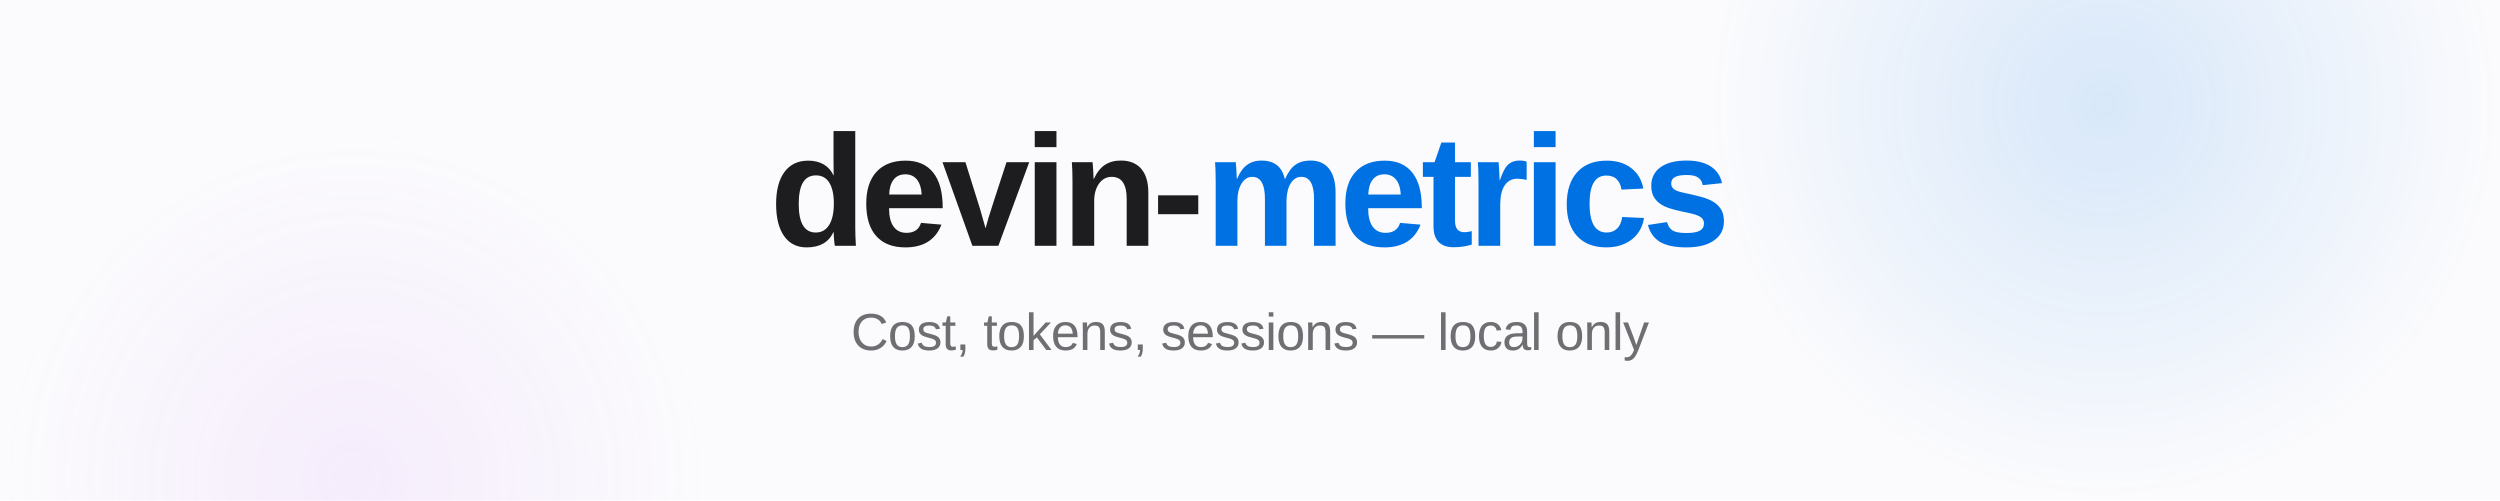
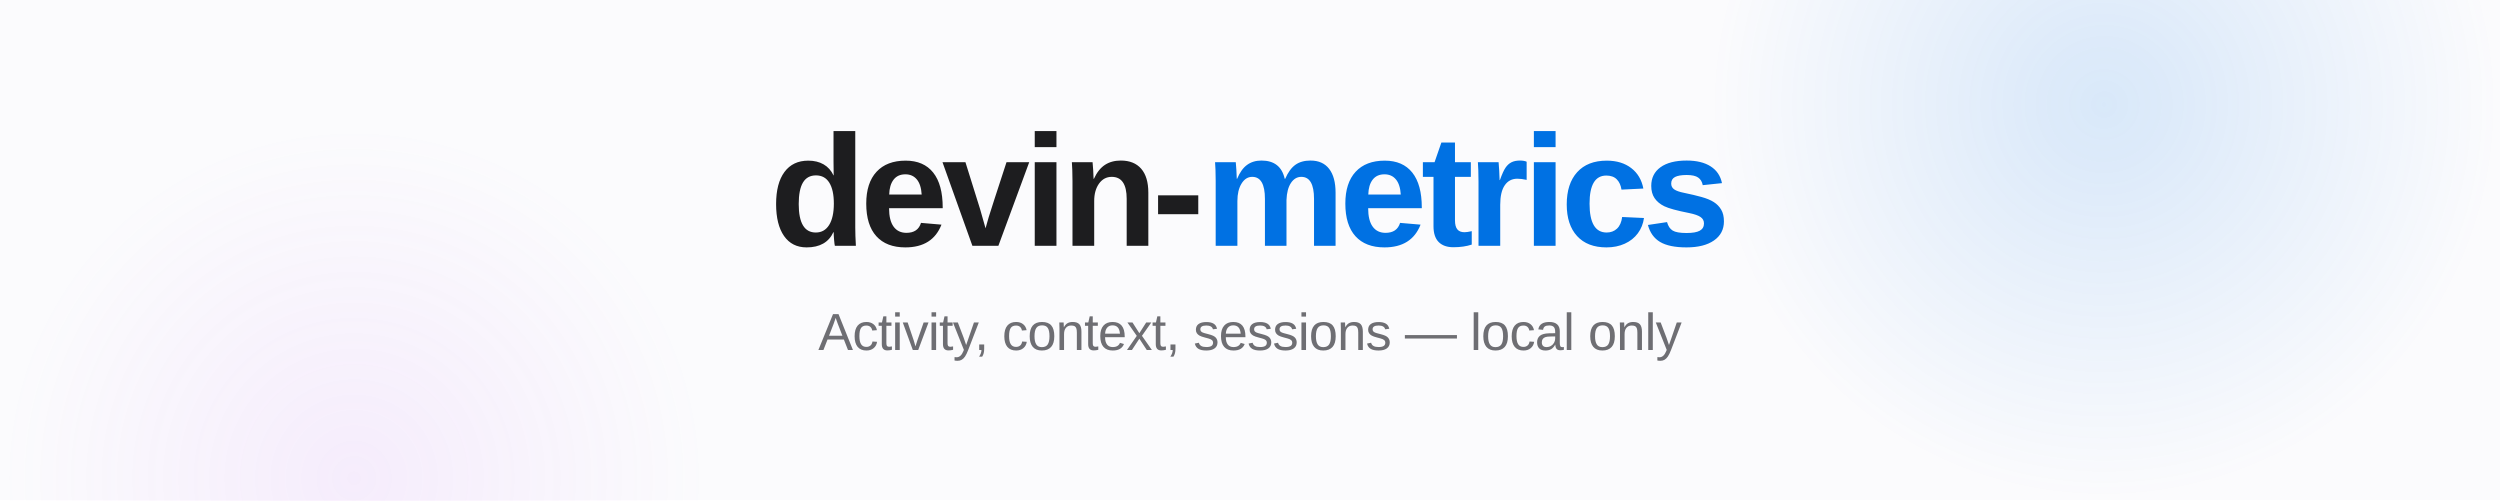
<svg xmlns="http://www.w3.org/2000/svg" width="1200" height="240" viewBox="0 0 1200 240">
  <defs>
    <radialGradient id="orb1" cx="50%" cy="50%" r="50%">
      <stop offset="0%" class="o1a" />
      <stop offset="100%" class="o1b" />
    </radialGradient>
    <radialGradient id="orb2" cx="50%" cy="50%" r="50%">
      <stop offset="0%" class="o2a" />
      <stop offset="100%" class="o2b" />
    </radialGradient>
    <style>
      .bg{fill:#fbfbfd}
      .o1a{stop-color:#0071e3;stop-opacity:.14}.o1b{stop-color:#0071e3;stop-opacity:0}
      .o2a{stop-color:#bf5af2;stop-opacity:.09}.o2b{stop-color:#bf5af2;stop-opacity:0}
      .t{fill:#1d1d1f;font:650 76px -apple-system,'SF Pro Display','Segoe UI','Helvetica Neue',Arial,sans-serif;letter-spacing:-3px}
      .a{fill:#0071e3}
      .s{fill:#6e6e73;font:400 25px -apple-system,'SF Pro Text','Segoe UI','Helvetica Neue',Arial,sans-serif;letter-spacing:-.3px}
      @media (prefers-color-scheme:dark){
        .bg{fill:#000}.o1a{stop-opacity:.24}.o2a{stop-opacity:.16}
        .t{fill:#f5f5f7}.a{fill:#2997ff}.s{fill:#a1a1a6}
      }
    </style>
  </defs>
  <rect class="bg" width="1200" height="240" />
  <circle cx="1010" cy="50" r="190" fill="url(#orb1)" />
  <circle cx="170" cy="230" r="170" fill="url(#orb2)" />
  <text x="600" y="118" text-anchor="middle" class="t">devin-<tspan class="a">metrics</tspan>
  </text>
-   <text x="600" y="168" text-anchor="middle" class="s">Cost, tokens, sessions — local only</text>
+   <text x="600" y="168" text-anchor="middle" class="s">Activity, context, sessions — local only</text>
</svg>
